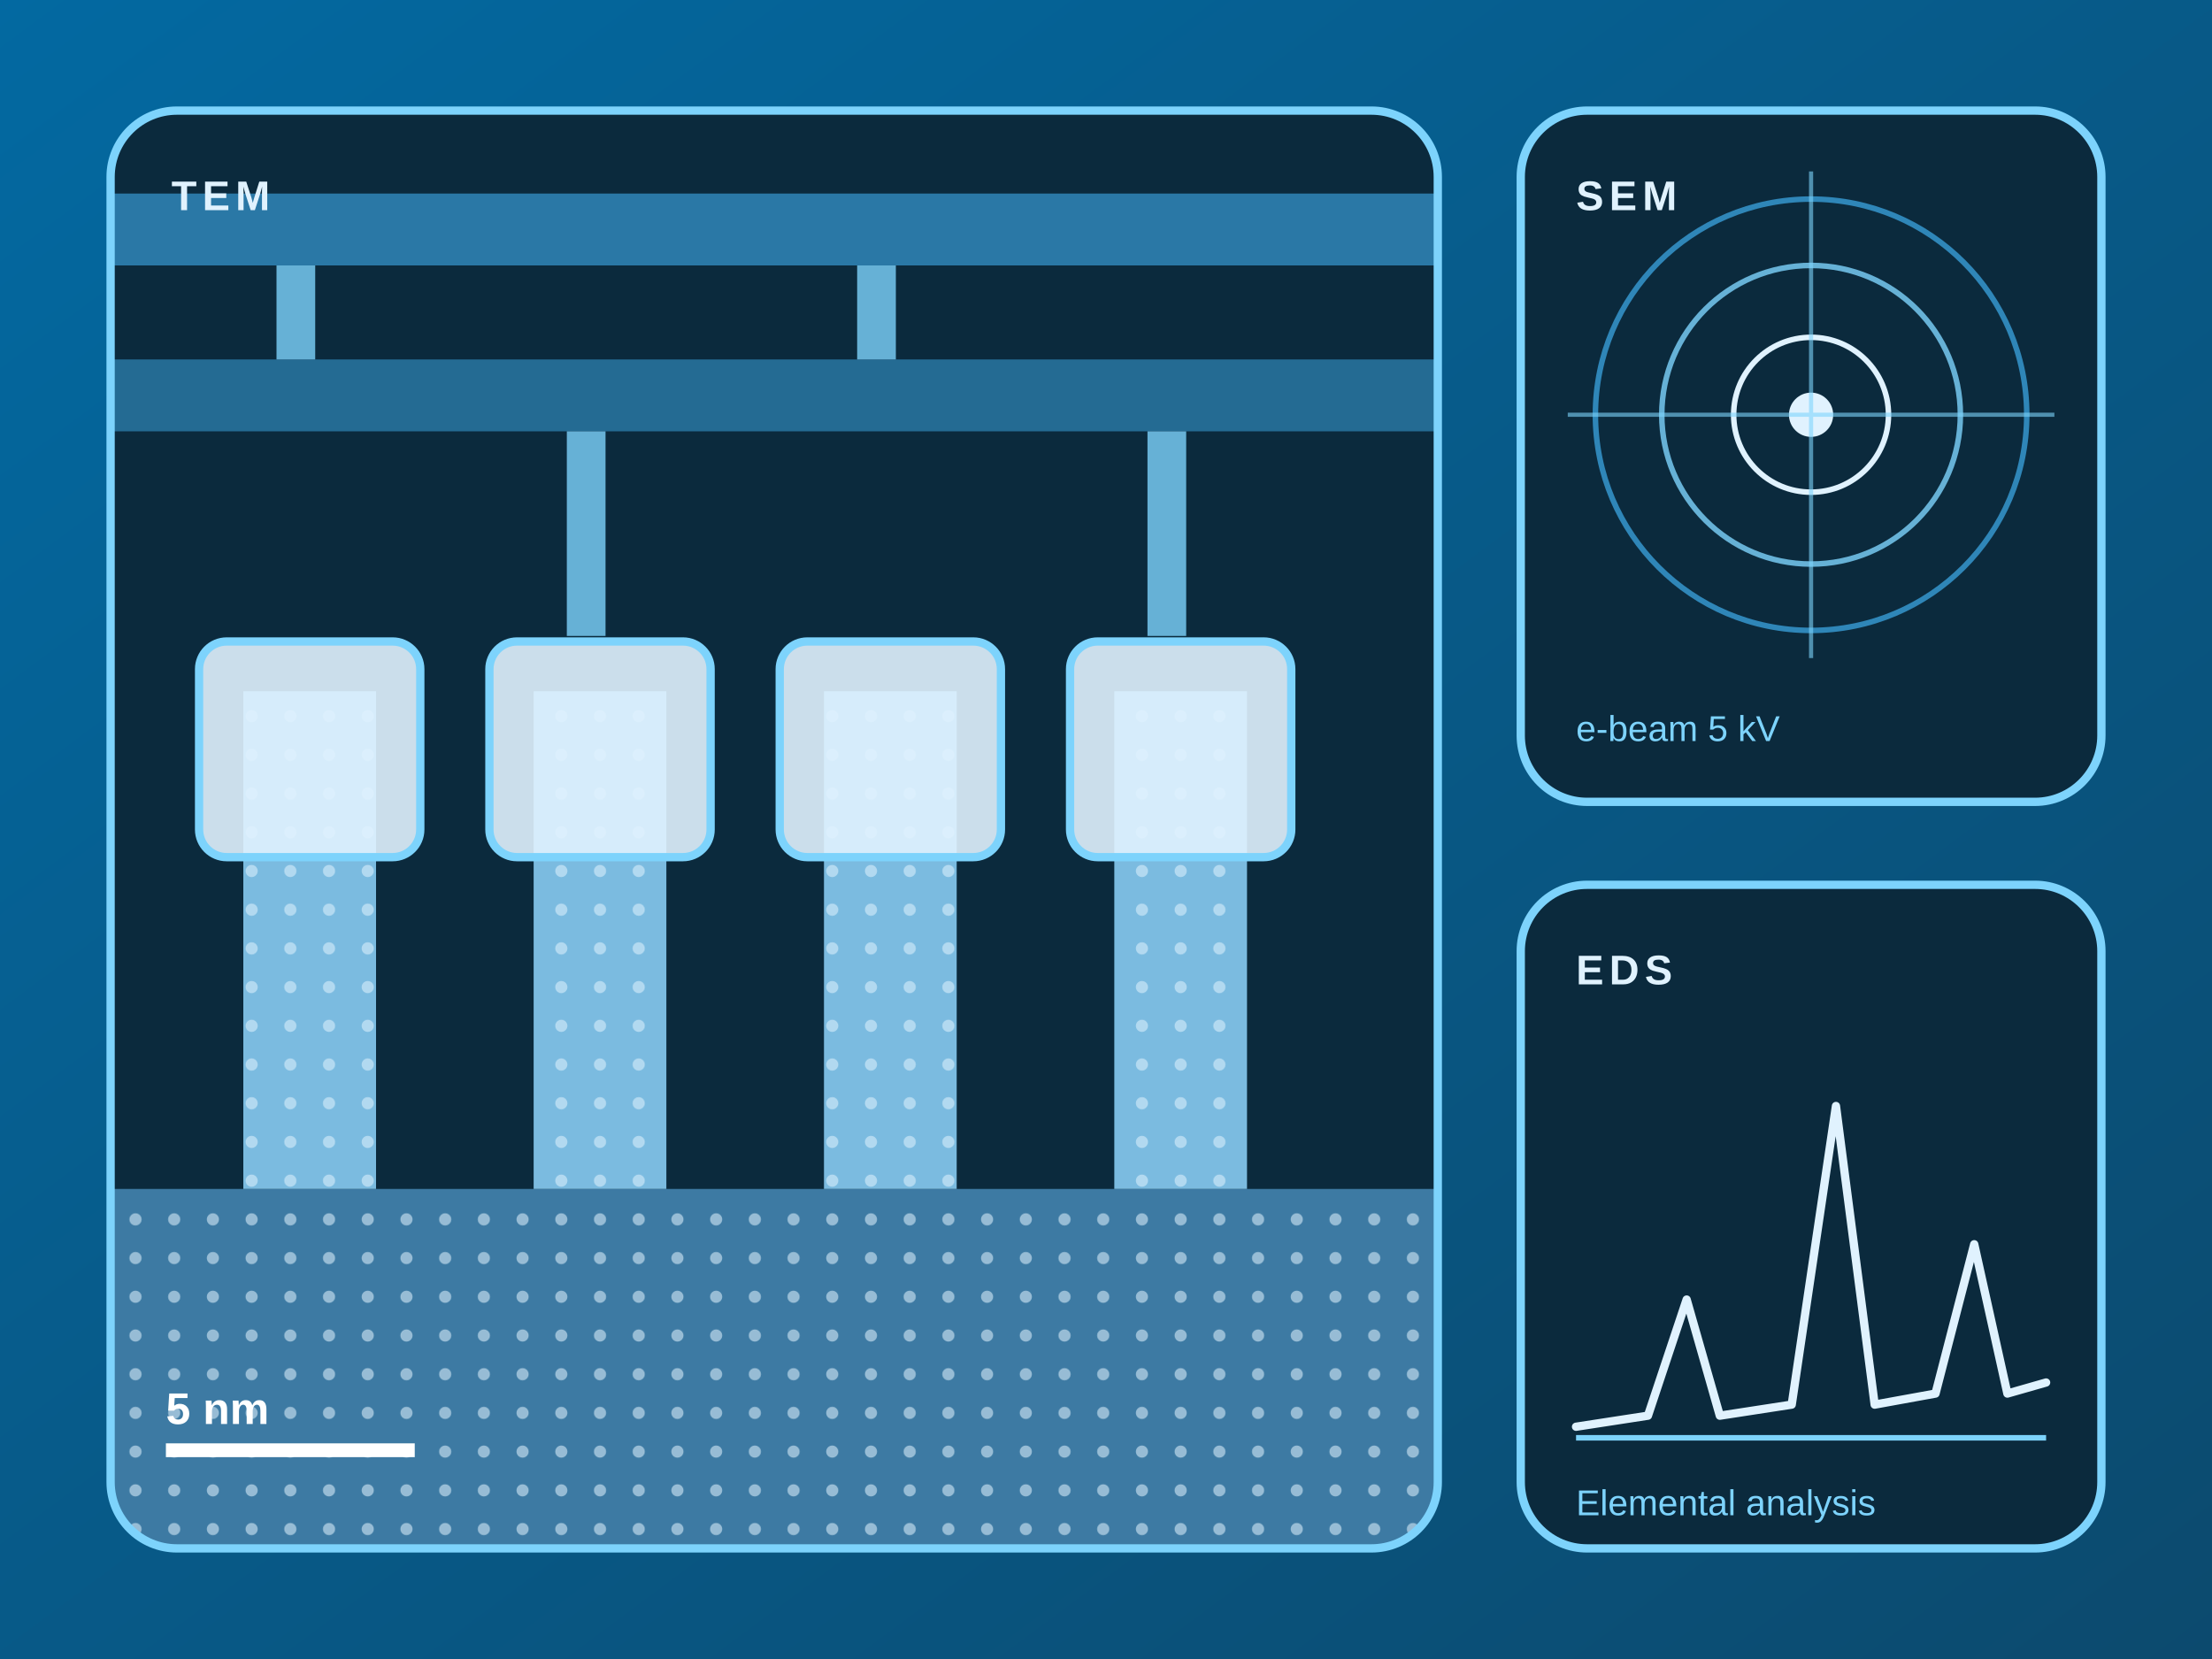
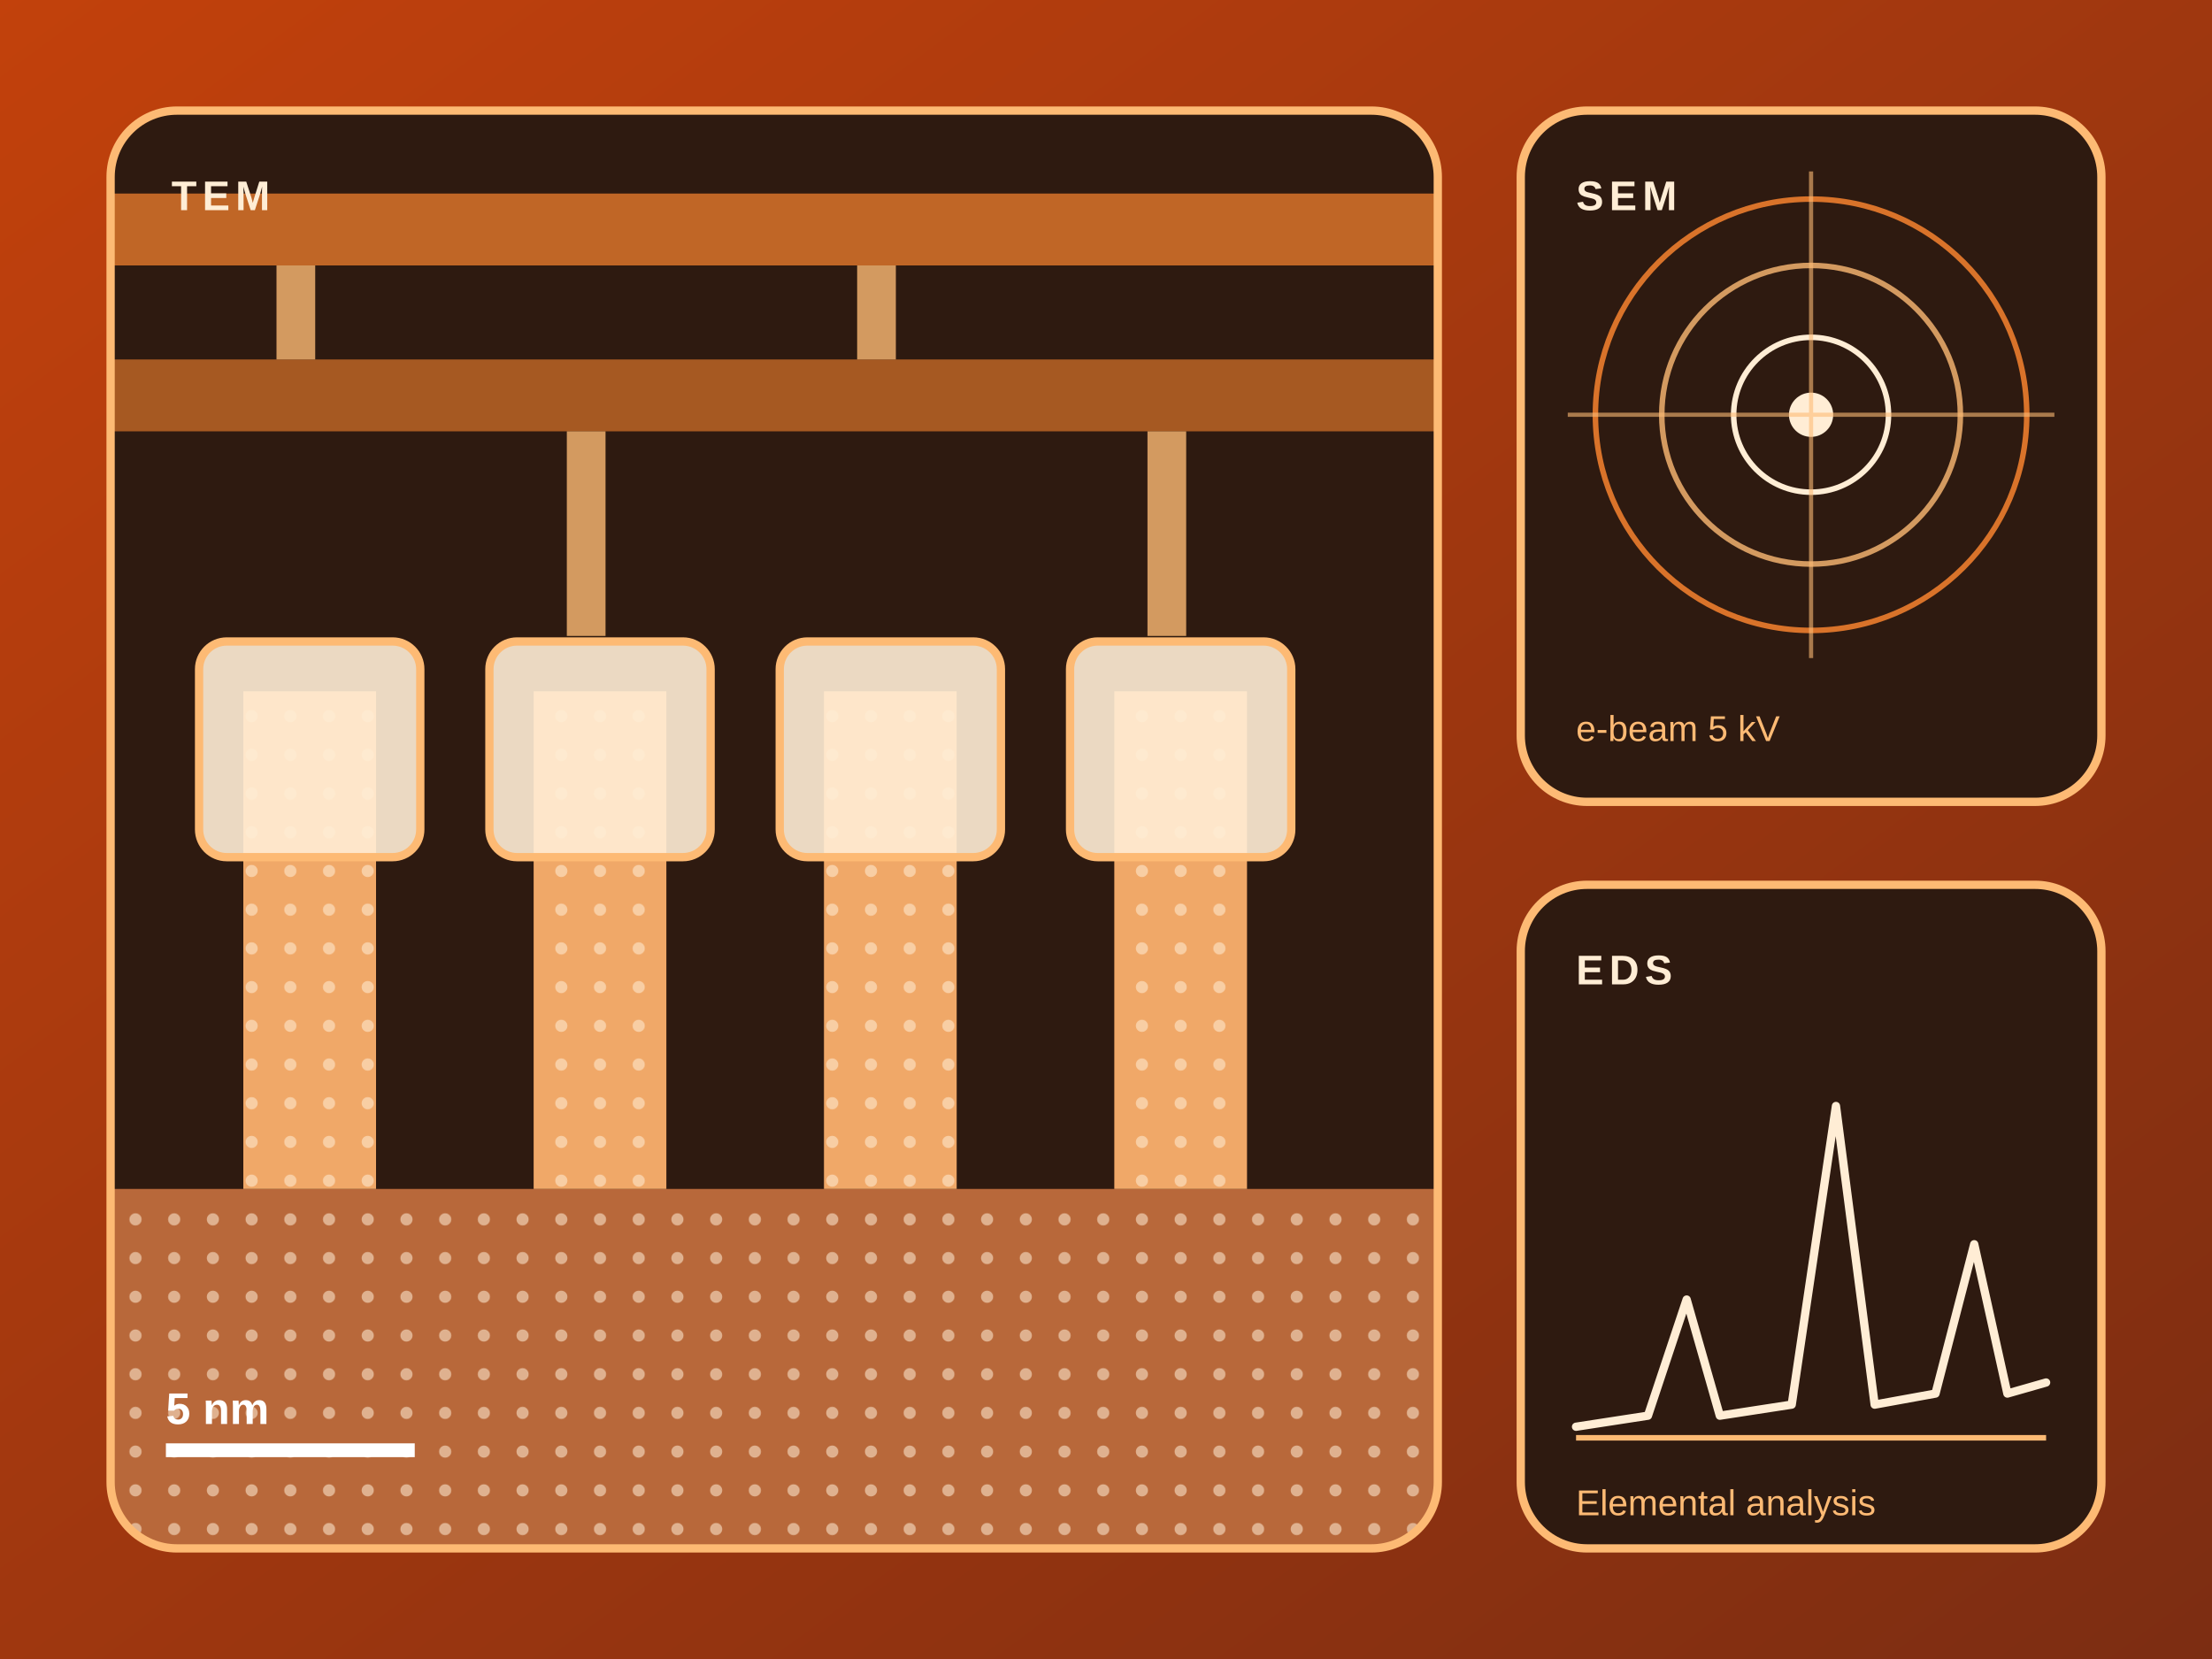
<svg xmlns="http://www.w3.org/2000/svg" viewBox="0 0 800 600" role="img" aria-label="Illustration of a TEM cross-section image of a transistor, an SEM beam view and an EDS spectrum">
  <defs>
    <linearGradient id="bg" x1="0" y1="0" x2="1" y2="1">
-       <stop offset="0" stop-color="#0369a1" />
-       <stop offset="1" stop-color="#0c4a6e" />
+       <stop offset="0" stop-color="#c2410c" />
+       <stop offset="1" stop-color="#7c2d12" />
    </linearGradient>
    <pattern id="lattice" width="14" height="14" patternUnits="userSpaceOnUse">
-       <circle cx="7" cy="7" r="2.2" fill="#e0f2fe" opacity="0.55" />
+       <circle cx="7" cy="7" r="2.2" fill="#ffedd5" opacity="0.55" />
    </pattern>
    <clipPath id="frame">
      <rect x="40" y="40" width="480" height="520" rx="24" />
    </clipPath>
  </defs>
  <rect width="800" height="600" fill="url(#bg)" />
  <g clip-path="url(#frame)">
-     <rect x="40" y="40" width="480" height="520" fill="#0b2a3d" />
-     <rect x="40" y="70" width="480" height="26" fill="#2f86b8" opacity="0.85" />
-     <rect x="40" y="130" width="480" height="26" fill="#2f86b8" opacity="0.7" />
-     <rect x="100" y="96" width="14" height="34" fill="#7dd3fc" opacity="0.8" />
-     <rect x="310" y="96" width="14" height="34" fill="#7dd3fc" opacity="0.8" />
-     <rect x="205" y="156" width="14" height="74" fill="#7dd3fc" opacity="0.8" />
-     <rect x="415" y="156" width="14" height="74" fill="#7dd3fc" opacity="0.8" />
-     <rect x="40" y="430" width="480" height="130" fill="#3d7aa3" />
+     <rect x="40" y="40" width="480" height="520" fill="#2e1a10" />
+     <rect x="40" y="70" width="480" height="26" fill="#d9732a" opacity="0.85" />
+     <rect x="40" y="130" width="480" height="26" fill="#d9732a" opacity="0.7" />
+     <rect x="100" y="96" width="14" height="34" fill="#fdba74" opacity="0.8" />
+     <rect x="310" y="96" width="14" height="34" fill="#fdba74" opacity="0.8" />
+     <rect x="205" y="156" width="14" height="74" fill="#fdba74" opacity="0.8" />
+     <rect x="415" y="156" width="14" height="74" fill="#fdba74" opacity="0.8" />
+     <rect x="40" y="430" width="480" height="130" fill="#b8683a" />
    <rect x="40" y="430" width="480" height="130" fill="url(#lattice)" />
    <g>
-       <rect x="88" y="250" width="48" height="180" fill="#7bbbe0" />
+       <rect x="88" y="250" width="48" height="180" fill="#f0a868" />
      <rect x="88" y="250" width="48" height="180" fill="url(#lattice)" />
-       <rect x="193" y="250" width="48" height="180" fill="#7bbbe0" />
+       <rect x="193" y="250" width="48" height="180" fill="#f0a868" />
      <rect x="193" y="250" width="48" height="180" fill="url(#lattice)" />
-       <rect x="298" y="250" width="48" height="180" fill="#7bbbe0" />
+       <rect x="298" y="250" width="48" height="180" fill="#f0a868" />
      <rect x="298" y="250" width="48" height="180" fill="url(#lattice)" />
-       <rect x="403" y="250" width="48" height="180" fill="#7bbbe0" />
+       <rect x="403" y="250" width="48" height="180" fill="#f0a868" />
      <rect x="403" y="250" width="48" height="180" fill="url(#lattice)" />
    </g>
-     <g fill="#e0f2fe" fill-opacity="0.9" stroke="#7dd3fc" stroke-width="3">
+     <g fill="#ffedd5" fill-opacity="0.9" stroke="#fdba74" stroke-width="3">
      <rect x="72" y="232" width="80" height="78" rx="10" />
      <rect x="177" y="232" width="80" height="78" rx="10" />
      <rect x="282" y="232" width="80" height="78" rx="10" />
      <rect x="387" y="232" width="80" height="78" rx="10" />
    </g>
    <rect x="60" y="522" width="90" height="5" fill="#ffffff" />
    <text x="60" y="515" fill="#ffffff" font-family="Arial, sans-serif" font-size="16" font-weight="700">5 nm</text>
  </g>
-   <rect x="40" y="40" width="480" height="520" rx="24" fill="none" stroke="#7dd3fc" stroke-width="3" />
-   <text x="62" y="76" fill="#e0f2fe" font-family="Arial, sans-serif" font-size="15" font-weight="700" letter-spacing="2">TEM</text>
-   <rect x="550" y="40" width="210" height="250" rx="24" fill="#0b2a3d" stroke="#7dd3fc" stroke-width="3" />
-   <circle cx="655" cy="150" r="78" fill="none" stroke="#2f86b8" stroke-width="2" />
-   <circle cx="655" cy="150" r="54" fill="none" stroke="#7dd3fc" stroke-width="2" opacity="0.8" />
-   <circle cx="655" cy="150" r="28" fill="none" stroke="#e0f2fe" stroke-width="2" />
-   <circle cx="655" cy="150" r="8" fill="#e0f2fe" />
-   <path d="M655 62V238M567 150H743" stroke="#7dd3fc" stroke-width="1.5" opacity="0.6" />
-   <text x="570" y="76" fill="#e0f2fe" font-family="Arial, sans-serif" font-size="15" font-weight="700" letter-spacing="2">SEM</text>
-   <text x="570" y="268" fill="#7dd3fc" font-family="Arial, sans-serif" font-size="13">e-beam 5 kV</text>
-   <rect x="550" y="320" width="210" height="240" rx="24" fill="#0b2a3d" stroke="#7dd3fc" stroke-width="3" />
-   <path d="M570 520H740" stroke="#7dd3fc" stroke-width="2" />
-   <polyline points="570,516 596,512 610,470 622,512 648,508 664,400 678,508 700,504 714,450 726,504 740,500" fill="none" stroke="#e0f2fe" stroke-width="3" stroke-linejoin="round" stroke-linecap="round" />
-   <text x="570" y="356" fill="#e0f2fe" font-family="Arial, sans-serif" font-size="15" font-weight="700" letter-spacing="2">EDS</text>
-   <text x="570" y="548" fill="#7dd3fc" font-family="Arial, sans-serif" font-size="13">Elemental analysis</text>
+   <rect x="40" y="40" width="480" height="520" rx="24" fill="none" stroke="#fdba74" stroke-width="3" />
+   <text x="62" y="76" fill="#ffedd5" font-family="Arial, sans-serif" font-size="15" font-weight="700" letter-spacing="2">TEM</text>
+   <rect x="550" y="40" width="210" height="250" rx="24" fill="#2e1a10" stroke="#fdba74" stroke-width="3" />
+   <circle cx="655" cy="150" r="78" fill="none" stroke="#d9732a" stroke-width="2" />
+   <circle cx="655" cy="150" r="54" fill="none" stroke="#fdba74" stroke-width="2" opacity="0.8" />
+   <circle cx="655" cy="150" r="28" fill="none" stroke="#ffedd5" stroke-width="2" />
+   <circle cx="655" cy="150" r="8" fill="#ffedd5" />
+   <path d="M655 62V238M567 150H743" stroke="#fdba74" stroke-width="1.5" opacity="0.6" />
+   <text x="570" y="76" fill="#ffedd5" font-family="Arial, sans-serif" font-size="15" font-weight="700" letter-spacing="2">SEM</text>
+   <text x="570" y="268" fill="#fdba74" font-family="Arial, sans-serif" font-size="13">e-beam 5 kV</text>
+   <rect x="550" y="320" width="210" height="240" rx="24" fill="#2e1a10" stroke="#fdba74" stroke-width="3" />
+   <path d="M570 520H740" stroke="#fdba74" stroke-width="2" />
+   <polyline points="570,516 596,512 610,470 622,512 648,508 664,400 678,508 700,504 714,450 726,504 740,500" fill="none" stroke="#ffedd5" stroke-width="3" stroke-linejoin="round" stroke-linecap="round" />
+   <text x="570" y="356" fill="#ffedd5" font-family="Arial, sans-serif" font-size="15" font-weight="700" letter-spacing="2">EDS</text>
+   <text x="570" y="548" fill="#fdba74" font-family="Arial, sans-serif" font-size="13">Elemental analysis</text>
</svg>
